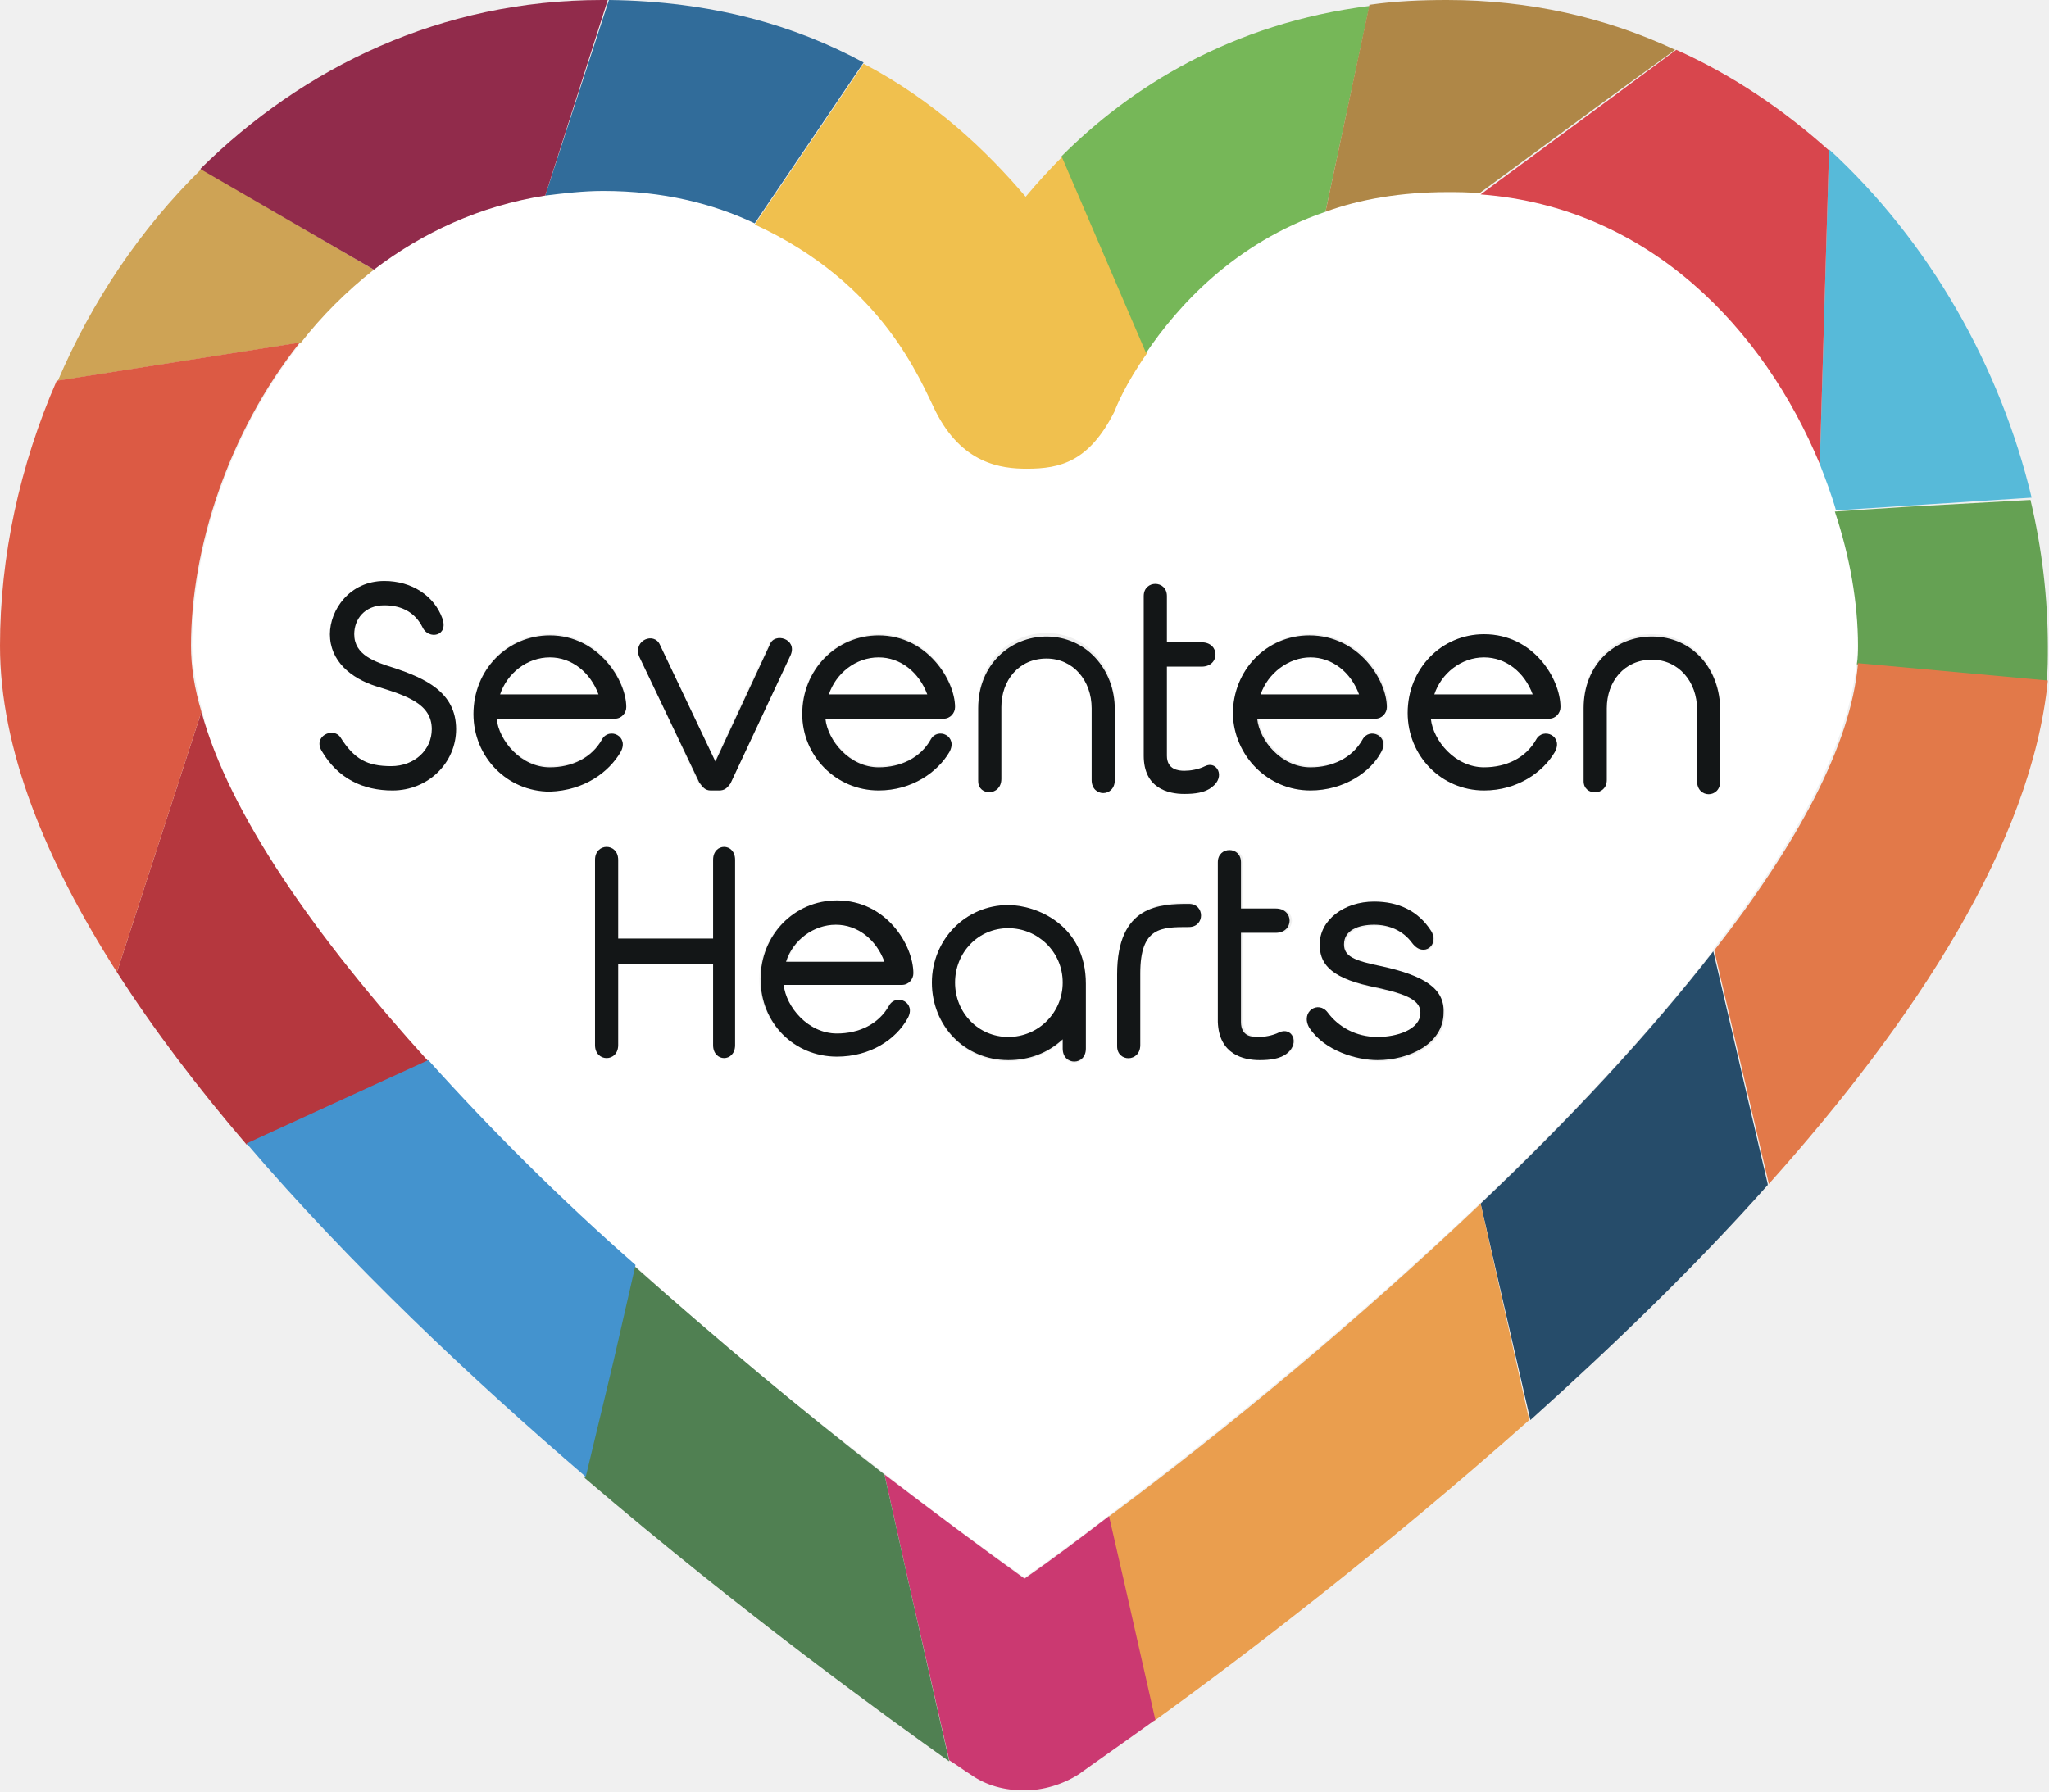
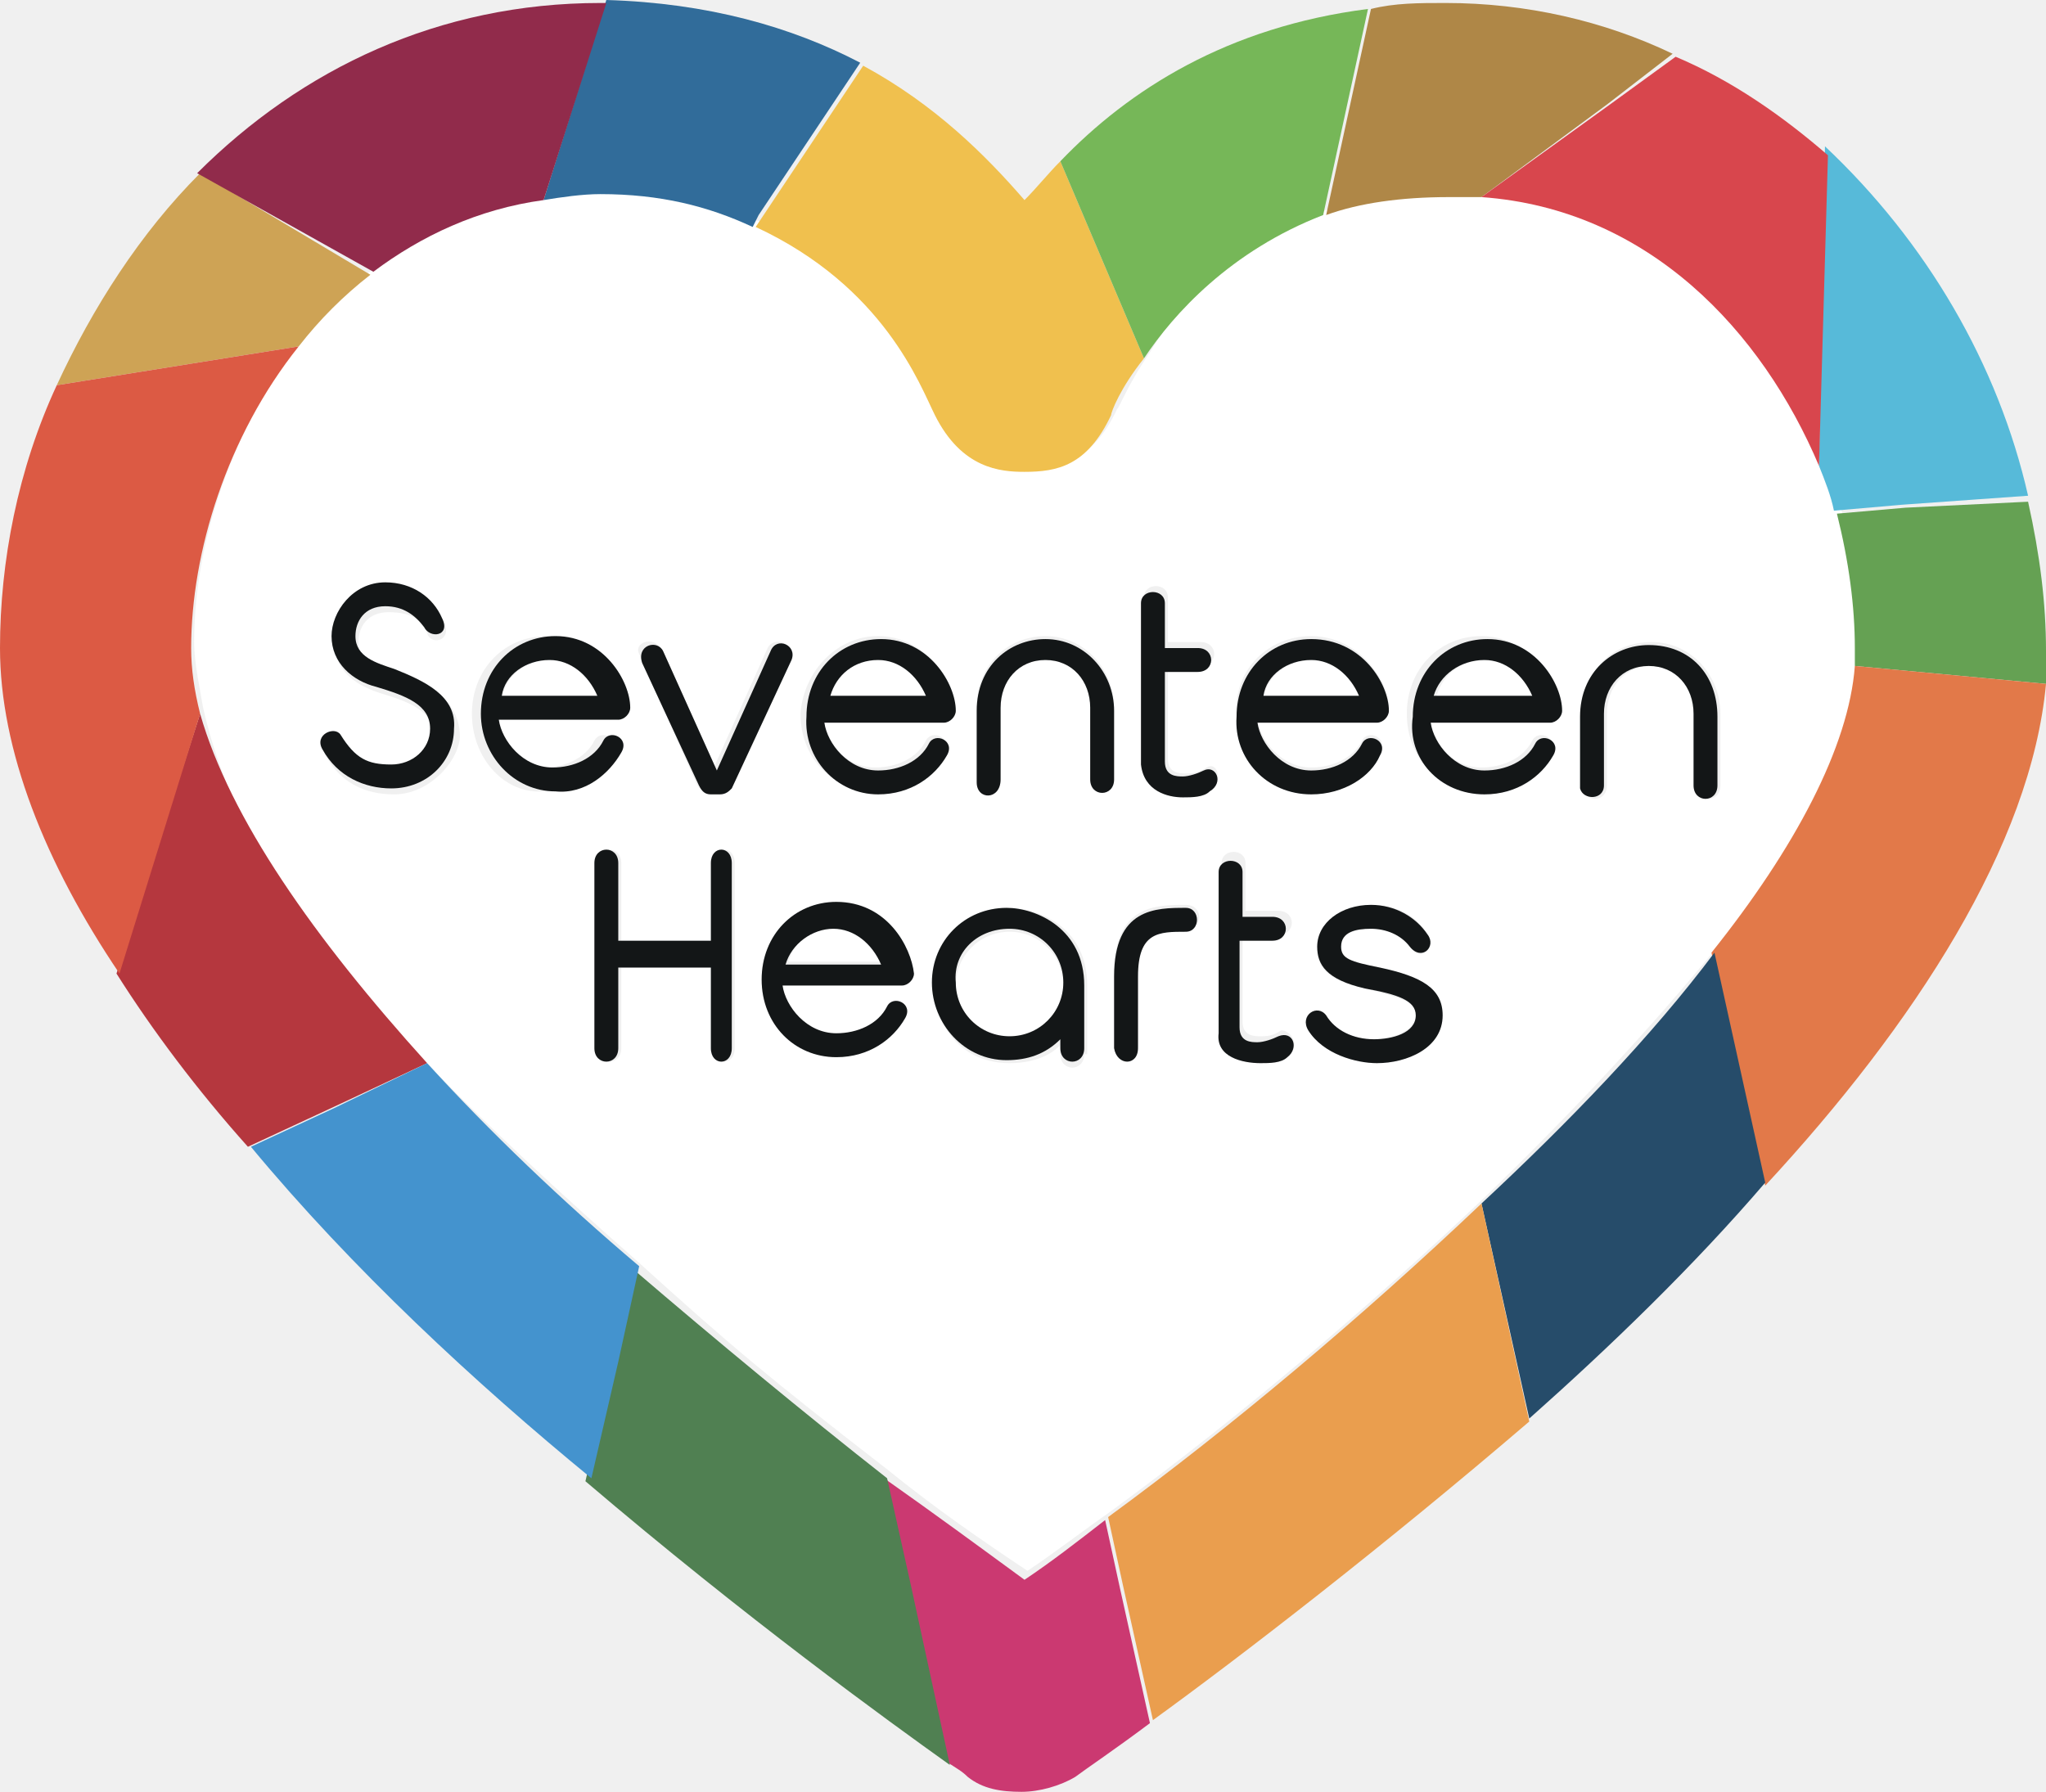
- <svg xmlns="http://www.w3.org/2000/svg" version="1.2" baseProfile="tiny" id="icon" x="0px" y="0px" viewBox="0 0 177 154.8" overflow="visible" xml:space="preserve">
+ <svg xmlns="http://www.w3.org/2000/svg" version="1.1" id="icon" x="0px" y="0px" viewBox="0 0 68.5 60" style="enable-background:new 0 0 68.5 60;" xml:space="preserve">
+   <style type="text/css">
+ 	.st0{fill:#FFFFFF;}
+ 	.st1{fill:#CEA355;}
+ 	.st2{fill:#B5373E;}
+ 	.st3{fill:#65A153;}
+ 	.st4{fill:#E27949;}
+ 	.st5{fill:#264C6A;}
+ 	.st6{fill:#EA9E4E;}
+ 	.st7{fill:#CB3971;}
+ 	.st8{fill:#508052;}
+ 	.st9{fill:#4493CE;}
+ 	.st10{fill:#316C9A;}
+ 	.st11{fill:#912B4B;}
+ 	.st12{fill:#F0C04E;}
+ 	.st13{fill:#76B758;}
+ 	.st14{fill:#AF8747;}
+ 	.st15{fill:#DC5A44;}
+ 	.st16{fill:#57BAD9;}
+ 	.st17{fill:#D8464D;}
+ 	.st18{fill:#131617;}
+ </style>
  <g>
-     <path fill="#FFFFFF" d="M75.9,56.8c-2,0-3.7,1.4-4.3,3.2h8.5C79.4,58.1,77.7,56.8,75.9,56.8z" />
-     <path fill="#FFFFFF" d="M87.1,89.6c2.6,0,4.7-2.1,4.7-4.7c0-2.7-2.1-4.7-4.7-4.7c-2.6,0-4.6,2.1-4.6,4.7   C82.5,87.5,84.5,89.6,87.1,89.6z" />
-     <path fill="#FFFFFF" d="M128.2,56.8c-2,0-3.7,1.4-4.3,3.2h8.5C131.7,58.1,130.1,56.8,128.2,56.8z" />
-     <path fill="#FFFFFF" d="M113.2,56.8c-2,0-3.7,1.3-4.3,3.2h8.5C116.8,58.1,115.1,56.8,113.2,56.8z" />
-     <path fill="#FFFFFF" d="M164.7,43.7C164.7,43.7,164.7,43.7,164.7,43.7l-6.1,0.4L164.7,43.7z" />
-     <path fill="#FFFFFF" d="M72.3,79.9c-2,0-3.7,1.3-4.3,3.2h8.5C75.8,81.1,74.1,79.9,72.3,79.9z" />
-     <polygon fill="#FFFFFF" points="78.5,136.8 78.6,136.8 76.4,127.4  " />
-     <path fill="#FFFFFF" d="M47.5,56.8c-2,0-3.7,1.4-4.3,3.2h8.5C51.1,58.1,49.4,56.8,47.5,56.8z" />
-     <path fill="#FFFFFF" d="M97.1,137.2L97.1,137.2l-1.4-6.1L97.1,137.2z" />
-     <path fill="#FFFFFF" d="M53,16.3c-1.7-0.1-4.3,0.4-5.9,0.6l0,0c-5.7,0.9-10.6,3.2-14.8,6.4c-2.4,1.8-4.5,3.9-6.3,6.3   c-6.2,7.8-9.4,17.8-9.4,26.2c0,1.8,0.5,4.3,0.9,5.7C20.6,75,29.7,84.8,36.5,91.9c5.5,5.8,11.9,11.6,18.3,17.4   c8.3,7.6,11.3,10,21.6,18c4.2,3.3,8.3,6.3,12.1,9c2.3-1.6,4.7-3.4,7.2-5.3c10.5-7.9,21.9-17.3,32.2-27.1   c7.6-7.2,14.5-14.6,20.1-21.8v-0.1c7.1-9.1,11.7-17.7,12.4-24.8h0c0-0.5,0.1-1,0.1-1.6c0-3.7-0.6-7.7-1.8-11.7   c-0.4-1.4-0.9-2.7-1.4-4c-7.2-17.6-18.1-22-29.4-23.4c-3.8-0.5-8.2,0-13.3,1.6c-8,2.5-12.8,8.2-15.5,12.2c-1.8,2.7-2.6,4.7-2.8,5   c-2.1,4.5-4.7,5-7.6,5c-2.2,0-5.6-0.4-7.9-5c-1.3-2.6-4.4-11.3-15.6-16.2C61.2,17.6,57.2,16.5,53,16.3z M113.2,54.8   c4.3,0,6.7,3.9,6.7,6.2c0,0.5-0.4,1-1,1h-10.2c0.2,1.9,2.1,4.2,4.6,4.2c1.9,0,3.7-0.8,4.5-2.4c0.6-1,2.4-0.3,1.6,1.1   c-0.9,1.8-3.2,3.3-6.1,3.3c-3.7,0-6.6-3-6.6-6.7C106.6,57.8,109.5,54.8,113.2,54.8z M75.9,54.8c4.3,0,6.6,3.9,6.6,6.2   c0,0.6-0.4,1-1,1H71.3c0.2,1.9,2.1,4.2,4.6,4.2c1.9,0,3.7-0.8,4.5-2.4c0.6-1,2.3-0.3,1.6,1.1c-1,1.7-3.2,3.3-6.1,3.3   c-3.7,0-6.6-3-6.6-6.7C69.3,57.8,72.2,54.8,75.9,54.8z M57,55.7l4.7,10.1l4.7-10.1c0.4-1.1,2.4-0.5,1.8,0.9L63,67.7   c-0.3,0.4-0.5,0.7-1,0.6h-0.7c-0.5,0-0.7-0.3-1-0.7l-5.1-11C54.7,55.3,56.6,54.6,57,55.7z M33.9,68.3c-2.5,0-4.6-1-6.1-3.4   c-0.8-1.3,1-2.1,1.6-1.2c1.3,1.9,2.3,2.5,4.4,2.5c2,0,3.5-1.4,3.5-3.2c0-2.2-2.2-2.9-4.8-3.7c-2.3-0.7-4-2.2-4-4.5   c0-2.1,1.7-4.6,4.7-4.6c2.4,0,4.3,1.3,5,3.2c0.6,1.6-1.3,1.9-1.7,0.8c-0.6-1.2-1.7-1.9-3.3-1.9c-1.8,0-2.6,1.3-2.6,2.5   c0,1.8,1.7,2.3,3.4,2.9c2.7,0.9,5.4,2.1,5.4,5.4C39.4,65.9,37,68.4,33.9,68.3z M40.9,61.6c0-3.8,2.9-6.8,6.6-6.8   c4.3,0,6.6,3.9,6.6,6.2c0,0.6-0.4,1-1,1H42.9c0.2,1.9,2.1,4.2,4.6,4.2c1.9,0,3.7-0.8,4.5-2.4c0.6-1,2.3-0.3,1.6,1.1   c-1,1.7-3.2,3.3-6.1,3.3C43.8,68.3,40.9,65.3,40.9,61.6z M63.5,90.3c0,1.5-1.9,1.5-1.9,0v-7h-8.2v7c0,1.5-2,1.5-2,0v-16   c0-1.5,2-1.5,2,0v6.8h8.2v-6.8c0-1.5,1.9-1.5,1.9,0V90.3z M77.9,85.1H67.6c0.2,1.9,2.1,4.2,4.6,4.2c2,0,3.7-0.8,4.5-2.4   c0.6-1,2.4-0.3,1.6,1.1c-1,1.8-3.2,3.3-6.1,3.3c-3.7,0-6.6-3-6.6-6.7s2.9-6.8,6.6-6.8c4.3,0,6.6,3.9,6.6,6.2   C78.9,84.6,78.5,85.1,77.9,85.1z M93.8,90.7c0,1.5-2,1.5-2,0v-0.8c-1.3,1.2-2.9,1.8-4.7,1.8c-3.8,0-6.6-3-6.6-6.7   c0-3.7,2.8-6.7,6.6-6.7c2.4,0,6.7,1.7,6.7,6.8V90.7z M96.3,67.3c0,1.5-2,1.5-2,0v-6.2c0-2.4-1.6-4.3-3.9-4.3   c-2.4,0-3.9,1.9-3.9,4.2v6.2c0,1.5-2,1.5-2,0v-6.3c0-3.8,2.8-6.2,5.9-6.2c3.4,0,5.9,2.8,5.9,6.3V67.3z M102.7,80.1   c-2.3,0-4.2,0-4.2,4v6.2c0,1.4-2,1.4-2,0v-6.2c0-5.9,3.7-6.1,6.2-6.1C104.1,78.1,104.1,80.1,102.7,80.1z M104.7,68   c-0.7,0.5-1.6,0.6-2.4,0.6c-1.4,0-3.5-0.5-3.5-3.3V51.5c0-1.4,2-1.4,2,0v4h3c1.6,0,1.6,2.1,0,2.1h-3v7.7c0,1.2,1,1.3,1.5,1.3   c0.5,0,1.1-0.1,1.8-0.4C105.1,65.6,105.9,67.1,104.7,68z M111.3,91c-0.7,0.5-1.6,0.6-2.4,0.6c-1.4,0-3.5-0.5-3.5-3.3V74.5   c0-1.4,2-1.4,2,0v4h3c1.6,0,1.6,2.1,0,2.1h-3v7.7c0,1.2,1,1.3,1.5,1.3s1.1-0.1,1.8-0.4C111.6,88.7,112.4,90.1,111.3,91z    M119.1,91.7c-1.8,0-4.6-0.9-5.9-2.8c-0.8-1.4,0.8-2.4,1.6-1.3c0.9,1.3,2.4,2.1,4.3,2.1c1.6,0,3.7-0.7,3.7-2.1   c0-1.2-1.5-1.7-4.4-2.3c-3.6-0.9-4.3-2.1-4.3-3.6c0-2.1,2-3.7,4.7-3.7c2.1,0,3.8,0.8,4.9,2.5c0.8,1.2-0.7,2.4-1.6,1.1   c-0.8-1.1-1.9-1.6-3.3-1.6c-1.4,0-2.6,0.5-2.6,1.7c0,1,0.8,1.4,3.3,1.9c3.6,0.8,5.3,1.9,5.3,4.1C124.8,90.3,121.8,91.7,119.1,91.7z    M133.8,62.1h-10.2c0.2,1.9,2.1,4.2,4.6,4.2c1.9,0,3.7-0.8,4.5-2.4c0.6-1,2.3-0.3,1.6,1.1c-1,1.7-3.2,3.3-6.1,3.3   c-3.7,0-6.6-3-6.6-6.7c0-3.8,2.9-6.8,6.6-6.8c4.3,0,6.7,3.9,6.6,6.3C134.8,61.6,134.4,62.1,133.8,62.1z M148.6,67.4   c0,1.5-2,1.5-2,0v-6.2c0-2.4-1.6-4.3-3.9-4.3c-2.4,0-3.9,1.9-3.9,4.2v6.2c0,1.5-2,1.5-2,0v-6.3c0-3.8,2.7-6.2,5.9-6.2   c3.4,0,5.9,2.8,5.9,6.4V67.4z" />
-     <path fill="#CEA355" d="M26,29.6c1.8-2.3,3.9-4.4,6.3-6.3l-14.9-8.7c-5.3,5.2-9.5,11.5-12.4,18.3L26,29.6z" />
-     <path fill="#B5373E" d="M17.4,61.5L17.4,61.5L17.4,61.5l-7.3,22.5c3.2,5,7,10,11.2,14.9l7.4-3.4l8.3-3.8   C27.2,80.9,19.8,70.3,17.4,61.5z" />
-     <path fill="#65A153" d="M160.5,55.8c0,0.5,0,1-0.1,1.6l16.4,1.5v0h0c0.1-1,0.1-2,0.1-3c0-4.2-0.5-8.5-1.5-12.7l-10.8,0.6l-6.1,0.4   C159.8,48.1,160.5,52.1,160.5,55.8z" />
-     <path fill="#E27949" d="M176.9,58.8l-16.4-1.5h0c-0.6,7.1-5.3,15.7-12.4,24.8v0.1c0,0,0,0,0,0l4.7,20.1   C165.5,88.1,175.5,72.8,176.9,58.8L176.9,58.8z" />
-     <path fill="#264C6A" d="M148,82.2L148,82.2c-5.6,7.2-12.5,14.6-20.1,21.8l4.3,18.7c7-6.3,14.1-13.1,20.5-20.3v-0.1L148,82.2z" />
-     <path fill="#EA9E4E" d="M127.9,104c-10.3,9.8-21.7,19.3-32.2,27.1l1.4,6.1l2.6,11.5c7.5-5.4,19.8-14.8,32.4-26L127.9,104z" />
-     <path fill="#CB3971" d="M88.5,136.4c-3.9-2.8-7.9-5.8-12.1-9l2.1,9.4l3.5,15.3c0.8,0.5,1.3,0.9,1.8,1.2c1.4,1,3,1.4,4.7,1.4   c1.6,0,3.3-0.5,4.7-1.4c1.1-0.8,3.4-2.4,6.6-4.7l-2.6-11.5l-1.4-6.1C93.2,133,90.8,134.8,88.5,136.4z" />
-     <path fill="#508052" d="M54.8,109.4l-1.9,8.3l-2.4,10c13.8,11.8,26.3,20.8,31.5,24.5l-3.5-15.4l-2.1-9.4   C69.3,121.9,61.9,115.7,54.8,109.4z" />
-     <path fill="#4493CE" d="M37,91.6l-8.3,3.8l-7.4,3.4c8.9,10.4,19.4,20.3,29.3,28.8l2.4-10l1.9-8.3C48.4,103.6,42.3,97.5,37,91.6z" />
-     <path fill="#316C9A" d="M47.1,16.9c1.6-0.2,3.3-0.4,5-0.4c5.2,0,9.5,1.1,13.1,2.8l0.6-0.9l8.8-13c-5.9-3.2-13.1-5.3-22-5.4   L47.1,16.9z" />
-     <path fill="#912B4B" d="M32.3,23.3c4.2-3.2,9.1-5.5,14.8-6.4l0,0L52.5,0c-0.2,0-0.4,0-0.5,0C38.1,0,26.2,5.8,17.3,14.6h0L32.3,23.3   z" />
-     <path fill="#F0C04E" d="M80.8,35.5c2.3,4.6,5.7,5,7.9,5c2.9,0,5.4-0.6,7.6-5c0.1-0.3,0.9-2.3,2.8-5l-7.3-17   c-1.1,1.1-2.2,2.3-3.2,3.5c-3.4-4-7.9-8.3-14-11.5l-8.8,13l-0.6,0.9C76.3,24.5,79.5,32.9,80.8,35.5z" />
-     <path fill="#76B758" d="M99,30.5c2.7-4,7.6-9.5,15.5-12.2l3.8-17.8c0,0,0,0,0.1,0v0C106.3,2,97.6,7.6,91.7,13.5L99,30.5z" />
-     <path fill="#AF8747" d="M114.5,18.3c3-1.1,6.6-1.7,10.5-1.7c0.9,0,1.9,0,2.8,0.1l11-8.1l5.9-4.3C138.7,1.5,132.1,0,125,0   c-2.3,0-4.5,0.1-6.6,0.4c0,0,0,0-0.1,0L114.5,18.3z" />
-     <path fill="#DC5A44" d="M17.4,61.5C17.4,61.5,17.4,61.5,17.4,61.5c-0.6-2-0.9-3.9-0.9-5.7c0-8.4,3.2-18.4,9.4-26.2L4.9,32.9   C1.7,40.2,0,48.1,0,55.8C0,64.7,3.9,74.3,10.1,84v0L17.4,61.5z" />
-     <path fill="#57BAD9" d="M157.2,40.1c0.5,1.3,1,2.6,1.4,4l6.1-0.4l10.8-0.7c-2.7-11.3-8.8-22.1-17.5-30.1L157.2,40.1z" />
-     <path fill="#D8464D" d="M157.2,40.1l0.8-27.1c-3.9-3.5-8.3-6.5-13.2-8.7l-5.8,4.3l-11.1,8.2C142.5,17.9,152.4,28.5,157.2,40.1z" />
-     <path fill="#131617" d="M60.4,67.6c0.3,0.4,0.5,0.7,1,0.7h0.7c0.5,0,0.7-0.2,1-0.6l5.2-11.1c0.6-1.4-1.4-2-1.8-0.9l-4.7,10.1   L57,55.7c-0.5-1.1-2.3-0.4-1.8,1L60.4,67.6z" />
-     <path fill="#131617" d="M34,57.7c-1.6-0.5-3.4-1.1-3.4-2.9c0-1.3,0.9-2.5,2.6-2.5c1.6,0,2.7,0.7,3.3,1.9c0.5,1.1,2.3,0.8,1.7-0.8   c-0.7-1.9-2.6-3.2-5-3.2c-3,0-4.7,2.5-4.7,4.6c0,2.3,1.8,3.8,4,4.5c2.6,0.8,4.8,1.5,4.8,3.7c0,1.8-1.5,3.2-3.5,3.2   c-2.1,0-3.2-0.6-4.4-2.5c-0.6-0.9-2.4-0.1-1.6,1.2c1.4,2.4,3.6,3.4,6.1,3.4c3.1,0,5.5-2.4,5.5-5.3C39.4,59.8,36.7,58.6,34,57.7z" />
-     <path fill="#131617" d="M53.6,65c0.8-1.4-1-2.2-1.6-1.1c-0.9,1.6-2.6,2.4-4.5,2.4c-2.5,0-4.4-2.3-4.6-4.2h10.2c0.6,0,1-0.5,1-1   c0-2.3-2.4-6.2-6.6-6.2c-3.7,0-6.6,3-6.6,6.8c0,3.7,2.9,6.7,6.6,6.7C50.5,68.3,52.6,66.7,53.6,65z M47.5,56.8   c1.9,0,3.5,1.3,4.2,3.2h-8.5C43.8,58.2,45.5,56.8,47.5,56.8z" />
-     <path fill="#131617" d="M75.9,68.3c2.9,0,5.1-1.6,6.1-3.3c0.8-1.4-1-2.2-1.6-1.1c-0.9,1.6-2.6,2.4-4.5,2.4c-2.5,0-4.4-2.3-4.6-4.2   h10.2c0.6,0,1-0.5,1-1c0-2.3-2.4-6.2-6.6-6.2c-3.7,0-6.6,3-6.6,6.8C69.3,65.3,72.2,68.3,75.9,68.3z M75.9,56.8   c1.9,0,3.5,1.3,4.2,3.2h-8.5C72.2,58.2,73.9,56.8,75.9,56.8z" />
-     <path fill="#131617" d="M86.5,67.3v-6.2c0-2.3,1.5-4.2,3.9-4.2c2.3,0,3.9,1.9,3.9,4.3v6.2c0,1.5,2,1.5,2,0v-6.1   c0-3.5-2.5-6.3-5.9-6.3c-3.1,0-5.9,2.4-5.9,6.2v6.3C84.5,68.8,86.5,68.8,86.5,67.3z" />
-     <path fill="#131617" d="M102.3,68.6c0.9,0,1.8-0.1,2.4-0.6c1.2-0.9,0.4-2.3-0.6-1.8c-0.6,0.3-1.3,0.4-1.8,0.4   c-0.5,0-1.5-0.1-1.5-1.3v-7.7h3c1.6,0,1.6-2.1,0-2.1h-3v-4c0-1.4-2-1.4-2,0v13.8C98.8,68.1,100.9,68.6,102.3,68.6z" />
-     <path fill="#131617" d="M113.2,68.3c2.9,0,5.2-1.6,6.1-3.3c0.8-1.4-1-2.2-1.6-1.1c-0.9,1.6-2.6,2.4-4.5,2.4c-2.5,0-4.4-2.3-4.6-4.2   h10.2c0.6,0,1-0.5,1-1c0-2.3-2.4-6.2-6.7-6.2c-3.7,0-6.6,3-6.6,6.8C106.6,65.3,109.5,68.3,113.2,68.3z M113.2,56.8   c1.9,0,3.5,1.3,4.2,3.2h-8.5C109.5,58.2,111.3,56.8,113.2,56.8z" />
-     <path fill="#131617" d="M128.2,68.3c2.9,0,5.1-1.6,6.1-3.3c0.8-1.4-1-2.2-1.6-1.1c-0.9,1.6-2.6,2.4-4.5,2.4c-2.5,0-4.4-2.3-4.6-4.2   h10.2c0.6,0,1-0.5,1-1c0-2.4-2.3-6.3-6.6-6.3c-3.7,0-6.6,3-6.6,6.8C121.6,65.3,124.5,68.3,128.2,68.3z M128.2,56.8   c1.9,0,3.5,1.3,4.2,3.2h-8.5C124.5,58.2,126.2,56.8,128.2,56.8z" />
-     <path fill="#131617" d="M138.8,67.4v-6.2c0-2.3,1.5-4.2,3.9-4.2c2.3,0,3.9,1.9,3.9,4.3v6.2c0,1.5,2,1.5,2,0v-6.1   c0-3.6-2.4-6.4-5.9-6.4c-3.2,0-5.9,2.4-5.9,6.2v6.3C136.8,68.8,138.8,68.8,138.8,67.4z" />
-     <path fill="#131617" d="M61.6,90.3c0,1.5,1.9,1.5,1.9,0v-16c0-1.5-1.9-1.5-1.9,0v6.8h-8.2v-6.8c0-1.5-2-1.5-2,0v16c0,1.5,2,1.5,2,0   v-7h8.2V90.3z" />
-     <path fill="#131617" d="M72.3,77.8c-3.7,0-6.6,3-6.6,6.8c0,3.8,2.9,6.7,6.6,6.7c2.9,0,5.1-1.5,6.1-3.3c0.8-1.4-1-2.2-1.6-1.1   c-0.9,1.6-2.6,2.4-4.5,2.4c-2.5,0-4.4-2.3-4.6-4.2h10.2c0.6,0,1-0.5,1-1C78.9,81.7,76.6,77.8,72.3,77.8z M67.9,83.1   c0.6-1.9,2.4-3.2,4.3-3.2c1.9,0,3.5,1.3,4.2,3.2H67.9z" />
-     <path fill="#131617" d="M80.5,84.9c0,3.7,2.8,6.7,6.6,6.7c1.8,0,3.4-0.6,4.7-1.8v0.8c0,1.5,2,1.5,2,0V85c0-5.1-4.3-6.8-6.7-6.8   C83.4,78.2,80.5,81.2,80.5,84.9z M87.1,80.2c2.5,0,4.7,2,4.7,4.7c0,2.6-2.1,4.7-4.7,4.7c-2.6,0-4.6-2.1-4.6-4.7   C82.5,82.3,84.5,80.2,87.1,80.2z" />
-     <path fill="#131617" d="M98.5,90.3v-6.2c0-4,1.8-4,4.2-4c1.4,0,1.4-2,0-2c-2.5,0-6.2,0.1-6.2,6.1v6.2   C96.5,91.8,98.5,91.8,98.5,90.3z" />
-     <path fill="#131617" d="M108.8,91.6c0.9,0,1.8-0.1,2.4-0.6c1.1-0.9,0.4-2.3-0.7-1.8c-0.6,0.3-1.3,0.4-1.8,0.4s-1.5,0-1.5-1.3v-7.7   h3c1.6,0,1.6-2.1,0-2.1h-3v-4c0-1.4-2-1.4-2,0v13.8C105.3,91.1,107.4,91.6,108.8,91.6z" />
-     <path fill="#131617" d="M119.4,83.5c-2.5-0.5-3.3-0.9-3.3-1.9c0-1.2,1.2-1.7,2.6-1.7c1.3,0,2.5,0.5,3.3,1.6c1,1.3,2.4,0.1,1.6-1.1   c-1.1-1.7-2.8-2.5-4.9-2.5c-2.6,0-4.7,1.6-4.7,3.7c0,1.5,0.7,2.8,4.3,3.6c2.9,0.6,4.4,1.1,4.4,2.3c0,1.5-2.1,2.1-3.7,2.1   c-1.9,0-3.4-0.9-4.3-2.1c-0.8-1.1-2.4-0.1-1.6,1.3c1.3,2,4.1,2.8,5.9,2.8c2.7,0,5.7-1.4,5.7-4.1C124.8,85.4,123,84.3,119.4,83.5z" />
+     <path class="st0" d="M29.4,22.1c-0.8,0-1.4,0.5-1.6,1.2H31C30.7,22.6,30.1,22.1,29.4,22.1z" />
+     <path class="st0" d="M33.8,34.8c1,0,1.8-0.8,1.8-1.8c0-1-0.8-1.8-1.8-1.8c-1,0-1.8,0.8-1.8,1.8C31.9,34,32.7,34.8,33.8,34.8z" />
+     <path class="st0" d="M49.7,22.1c-0.8,0-1.4,0.5-1.6,1.2h3.2C51,22.6,50.4,22.1,49.7,22.1z" />
+     <path class="st0" d="M43.9,22.1c-0.8,0-1.4,0.5-1.6,1.2h3.2C45.2,22.6,44.6,22.1,43.9,22.1z" />
+     <path class="st0" d="M63.8,17L63.8,17l-2.3,0.2L63.8,17z" />
+     <path class="st0" d="M28,31c-0.8,0-1.4,0.5-1.6,1.2h3.2C29.4,31.5,28.7,31,28,31z" />
+     <polygon class="st0" points="30.4,53.1 30.4,53.1 29.6,49.5  " />
+     <path class="st0" d="M18.4,22.1c-0.8,0-1.4,0.5-1.6,1.2h3.2C19.8,22.6,19.2,22.1,18.4,22.1z" />
+     <path class="st0" d="M37.6,53.2L37.6,53.2l-0.5-2.3L37.6,53.2z" />
+     <path class="st0" d="M20.6,6.4c-0.6,0-1.6,0.2-2.3,0.2l0,0C16,6.9,14.1,7.8,12.5,9c-0.9,0.7-1.7,1.5-2.4,2.4   c-2.4,3-3.6,6.9-3.6,10.1c0,0.7,0.2,1.6,0.3,2.2c1.2,5.3,4.8,9,7.4,11.8c2.1,2.2,4.6,4.5,7.1,6.7c3.2,2.9,4.4,3.9,8.4,7   c1.6,1.3,3.2,2.4,4.7,3.4c0.9-0.6,1.8-1.3,2.8-2c4.1-3,8.5-6.7,12.5-10.5c2.9-2.8,5.6-5.7,7.8-8.4l0,0c2.7-3.5,4.6-6.9,4.8-9.6l0,0   c0-0.2,0-0.4,0-0.6c0-1.4-0.2-2.9-0.7-4.6c-0.2-0.5-0.3-1-0.5-1.5c-2.8-6.8-7-8.5-11.4-9c-1.5-0.2-3.1,0-5.2,0.6   c-3.1,1-5,3.1-6,4.8c-0.7,1-1,1.8-1.1,1.9c-0.8,1.7-1.8,1.9-2.9,1.9c-0.8,0-2.1-0.2-3-1.9c-0.5-1-1.7-4.4-6.1-6.3   C23.7,6.9,22.2,6.5,20.6,6.4z M43.9,21.3c1.6,0,2.6,1.5,2.6,2.4c0,0.2-0.2,0.4-0.4,0.4h-4c0.1,0.7,0.8,1.6,1.8,1.6   c0.7,0,1.4-0.3,1.7-0.9c0.2-0.4,0.9-0.1,0.6,0.4c-0.3,0.7-1.2,1.3-2.3,1.3c-1.4,0-2.5-1.1-2.5-2.6C41.3,22.5,42.4,21.3,43.9,21.3z    M29.4,21.3c1.6,0,2.5,1.5,2.5,2.4c0,0.2-0.2,0.4-0.4,0.4h-4c0.1,0.7,0.8,1.6,1.8,1.6c0.7,0,1.4-0.3,1.7-0.9   c0.2-0.4,0.9-0.1,0.6,0.4c-0.4,0.6-1.2,1.3-2.3,1.3c-1.4,0-2.5-1.1-2.5-2.6C26.9,22.5,28,21.3,29.4,21.3z M22.1,21.7l1.8,4l1.8-4   c0.2-0.4,0.9-0.2,0.7,0.3l-2,4.3c-0.1,0.2-0.2,0.3-0.4,0.2h-0.3c-0.2,0-0.3-0.1-0.4-0.3l-1.9-4.3C21.2,21.5,21.9,21.3,22.1,21.7z    M13.2,26.6c-1,0-1.8-0.4-2.3-1.3c-0.3-0.5,0.4-0.8,0.6-0.5c0.5,0.7,0.9,1,1.7,1s1.3-0.5,1.3-1.2c0-0.8-0.8-1.1-1.8-1.4   c-0.9-0.3-1.5-0.8-1.5-1.7c0-0.8,0.6-1.8,1.8-1.8c0.9,0,1.6,0.5,1.9,1.2c0.2,0.6-0.5,0.7-0.6,0.3c-0.2-0.5-0.6-0.7-1.3-0.7   s-1,0.5-1,1c0,0.7,0.6,0.9,1.3,1.1c1,0.3,2.1,0.8,2.1,2.1C15.3,25.6,14.3,26.6,13.2,26.6z M15.8,23.9c0-1.5,1.1-2.6,2.5-2.6   c1.6,0,2.5,1.5,2.5,2.4c0,0.2-0.2,0.4-0.4,0.4h-4c0.1,0.7,0.8,1.6,1.8,1.6c0.7,0,1.4-0.3,1.7-0.9c0.2-0.4,0.9-0.1,0.6,0.4   c-0.4,0.6-1.2,1.3-2.3,1.3C16.9,26.6,15.8,25.4,15.8,23.9z M24.6,35.1c0,0.6-0.7,0.6-0.7,0v-2.7h-3.1v2.7c0,0.6-0.8,0.6-0.8,0v-6.2   c0-0.6,0.8-0.6,0.8,0v2.6h3.1v-2.6c0-0.6,0.7-0.6,0.7,0V35.1z M30.2,33h-4c0.1,0.7,0.8,1.6,1.8,1.6c0.8,0,1.4-0.3,1.7-0.9   c0.2-0.4,0.9-0.1,0.6,0.4c-0.4,0.7-1.2,1.3-2.3,1.3c-1.4,0-2.5-1.1-2.5-2.6c0-1.4,1.1-2.6,2.5-2.6c1.6,0,2.5,1.5,2.5,2.4   C30.5,32.8,30.4,33,30.2,33z M36.3,35.3c0,0.6-0.8,0.6-0.8,0V35c-0.4,0.4-1,0.6-1.7,0.6c-1.5,0-2.5-1.1-2.5-2.6   c0-1.4,1.1-2.6,2.5-2.6c0.9,0,2.6,0.6,2.6,2.6v2.3H36.3z M37.3,26.1c0,0.6-0.8,0.6-0.8,0v-2.4c0-0.9-0.6-1.6-1.5-1.6   c-0.9,0-1.5,0.7-1.5,1.6v2.4c0,0.6-0.8,0.6-0.8,0v-2.4c0-1.5,1.1-2.4,2.3-2.4c1.3,0,2.3,1.1,2.3,2.4V26.1z M39.7,31.1   c-0.9,0-1.6,0-1.6,1.5v2.4c0,0.5-0.8,0.5-0.8,0v-2.4c0-2.3,1.4-2.3,2.4-2.3C40.3,30.3,40.3,31.1,39.7,31.1z M40.5,26.5   c-0.3,0.2-0.6,0.2-0.9,0.2c-0.5,0-1.3-0.2-1.3-1.3V20c0-0.5,0.8-0.5,0.8,0v1.5h1.1c0.6,0,0.6,0.8,0,0.8h-1.1v3.1   c0,0.5,0.4,0.5,0.6,0.5c0.2,0,0.4,0,0.7-0.2C40.7,25.5,41,26,40.5,26.5z M43.1,35.4c-0.2,0.2-0.6,0.2-0.9,0.2   c-0.5,0-1.3-0.2-1.3-1.3v-5.4c0-0.5,0.8-0.5,0.8,0v1.6h1.1c0.6,0,0.6,0.8,0,0.8h-1.2v2.9c0,0.5,0.4,0.5,0.6,0.5   c0.2,0,0.4,0,0.7-0.2C43.2,34.5,43.6,35,43.1,35.4z M46.1,35.6c-0.7,0-1.8-0.3-2.3-1.1c-0.3-0.5,0.3-0.9,0.6-0.5   c0.3,0.5,0.9,0.8,1.6,0.8c0.6,0,1.4-0.3,1.4-0.8c0-0.5-0.6-0.6-1.7-0.9c-1.4-0.3-1.6-0.8-1.6-1.4c0-0.8,0.8-1.4,1.8-1.4   c0.8,0,1.5,0.3,1.9,1c0.3,0.5-0.3,0.9-0.6,0.4c-0.3-0.4-0.7-0.6-1.3-0.6c-0.6,0-1,0.2-1,0.6c0,0.4,0.3,0.5,1.3,0.7   c1.4,0.3,2,0.7,2,1.6C48.3,35.1,47.1,35.6,46.1,35.6z M51.8,24.1h-4c0.1,0.7,0.8,1.6,1.8,1.6c0.7,0,1.4-0.3,1.7-0.9   c0.2-0.4,0.9-0.1,0.6,0.4c-0.4,0.6-1.2,1.3-2.3,1.3c-1.4,0-2.5-1.1-2.5-2.6c0-1.5,1.1-2.6,2.5-2.6c1.6,0,2.6,1.5,2.5,2.4   C52.2,23.9,52.1,24.1,51.8,24.1z M57.6,26.3c0,0.6-0.8,0.6-0.8,0v-2.4c0-0.9-0.6-1.6-1.5-1.6s-1.5,0.7-1.5,1.6v2.4   c0,0.6-0.8,0.6-0.8,0v-2.4c0-1.5,1-2.4,2.3-2.4s2.3,1.1,2.3,2.4V26.3z" />
+     <path class="st1" d="M10,11.6c0.7-0.9,1.5-1.7,2.4-2.4L6.7,5.8c-2,2-3.6,4.5-4.8,7.1L10,11.6z" />
+     <path class="st2" d="M6.7,23.9L6.7,23.9L6.7,23.9l-2.8,8.7c1.2,1.9,2.7,3.9,4.4,5.8l2.8-1.3l3.2-1.5C10.5,31.4,7.7,27.4,6.7,23.9z" />
+     <path class="st3" d="M62.1,21.7c0,0.2,0,0.4,0,0.6l6.4,0.6l0,0l0,0c0-0.4,0-0.8,0-1.1c0-1.6-0.2-3.2-0.6-5L63.8,17l-2.3,0.2   C61.9,18.8,62.1,20.3,62.1,21.7z" />
+     <path class="st4" d="M68.5,22.9l-6.4-0.6l0,0c-0.2,2.7-2,6.1-4.8,9.6l0,0l0,0l1.8,7.8C64.1,34.3,68,28.3,68.5,22.9L68.5,22.9z" />
+     <path class="st5" d="M57.4,31.9L57.4,31.9c-2.1,2.8-4.9,5.7-7.8,8.4l1.6,7.2c2.7-2.4,5.5-5.1,7.9-7.9l0,0L57.4,31.9z" />
+     <path class="st6" d="M49.6,40.3c-4,3.8-8.4,7.5-12.5,10.5l0.5,2.3l1,4.5c2.9-2.1,7.7-5.8,12.6-10L49.6,40.3z" />
+     <path class="st7" d="M34.3,52.9c-1.5-1.1-3-2.2-4.7-3.4l0.8,3.6l1.3,5.9c0.3,0.2,0.5,0.3,0.7,0.5c0.5,0.4,1.1,0.5,1.8,0.5   c0.6,0,1.3-0.2,1.8-0.5c0.4-0.3,1.3-0.9,2.5-1.8l-1-4.5l-0.5-2.3C36.1,51.6,35.2,52.3,34.3,52.9z" />
+     <path class="st8" d="M21.2,42.5l-0.7,3.2l-0.9,3.9c5.4,4.6,10.1,8,12.2,9.5l-1.3-6l-0.8-3.6C26.9,47.3,24,44.9,21.2,42.5z" />
+     <path class="st9" d="M14.3,35.6l-3.1,1.5l-2.8,1.3c3.4,4.1,7.5,7.9,11.4,11.1l0.9-3.9l0.7-3.2C18.8,40.2,16.4,37.9,14.3,35.6z" />
+     <path class="st10" d="M18.2,6.7c0.6-0.1,1.3-0.2,1.9-0.2c2,0,3.6,0.4,5.1,1.1l0.2-0.4l3.4-5.1c-2.3-1.2-5.1-2-8.5-2.1L18.2,6.7z" />
+     <path class="st11" d="M12.5,9.1C14.1,7.9,16,7,18.2,6.7l0,0l2.1-6.6c-0.1,0-0.2,0-0.2,0c-5.4,0-10,2.2-13.5,5.7l0,0L12.5,9.1z" />
+     <path class="st12" d="M31.3,13.9c0.9,1.8,2.2,1.9,3,1.9c1.1,0,2.1-0.2,2.9-1.9c0-0.1,0.3-0.9,1.1-1.9l-2.8-6.6   c-0.4,0.4-0.8,0.9-1.2,1.3c-1.3-1.5-3-3.2-5.4-4.5l-3.4,5.1l-0.2,0.3C29.6,9.6,30.8,12.9,31.3,13.9z" />
+     <path class="st13" d="M38.3,12c1-1.5,2.9-3.6,6-4.8l1.5-6.9l0,0l0,0c-4.7,0.6-8,2.7-10.3,5.1L38.3,12z" />
+     <path class="st14" d="M44.4,7.2c1.1-0.4,2.5-0.6,4.1-0.6c0.3,0,0.7,0,1.1,0l4.2-3.1L56,1.8c-2.3-1.1-4.9-1.7-7.6-1.7   c-0.9,0-1.7,0-2.5,0.2l0,0L44.4,7.2z" />
+     <path class="st15" d="M6.7,23.9L6.7,23.9c-0.2-0.8-0.3-1.5-0.3-2.2c0-3.2,1.2-7.1,3.6-10.1l-8.1,1.3C0.6,15.7,0,18.8,0,21.7   c0,3.4,1.5,7.2,4,10.9l0,0L6.7,23.9z" />
+     <path class="st16" d="M60.9,15.6c0.2,0.5,0.4,1,0.5,1.5l2.3-0.2l4.2-0.3c-1-4.4-3.4-8.5-6.8-11.7L60.9,15.6z" />
+     <path class="st17" d="M60.9,15.6l0.3-10.4c-1.5-1.3-3.2-2.5-5.1-3.3l-2.2,1.6l-4.3,3.1C55.2,7,59,11.1,60.9,15.6z" />
+     <path class="st18" d="M23.4,26.3c0.1,0.2,0.2,0.3,0.4,0.3h0.3c0.2,0,0.3-0.1,0.4-0.2l2-4.3c0.2-0.5-0.5-0.8-0.7-0.3l-1.8,4l-1.8-4   c-0.2-0.4-0.9-0.2-0.7,0.4L23.4,26.3z" />
+     <path class="st18" d="M13.2,22.4c-0.6-0.2-1.3-0.4-1.3-1.1c0-0.5,0.3-1,1-1c0.6,0,1,0.3,1.3,0.7c0.2,0.4,0.9,0.3,0.6-0.3   c-0.3-0.7-1-1.2-1.9-1.2c-1.1,0-1.8,1-1.8,1.8c0,0.9,0.7,1.5,1.5,1.7c1,0.3,1.8,0.6,1.8,1.4c0,0.7-0.6,1.2-1.3,1.2   c-0.8,0-1.2-0.2-1.7-1c-0.2-0.3-0.9,0-0.6,0.5c0.5,0.9,1.4,1.3,2.3,1.3c1.2,0,2.1-0.9,2.1-2C15.3,23.3,14.2,22.8,13.2,22.4z" />
+     <path class="st18" d="M20.8,25.2c0.3-0.5-0.4-0.8-0.6-0.4c-0.3,0.6-1,0.9-1.7,0.9c-1,0-1.7-0.9-1.8-1.6h4c0.2,0,0.4-0.2,0.4-0.4   c0-0.9-0.9-2.4-2.5-2.4c-1.4,0-2.5,1.1-2.5,2.6c0,1.4,1.1,2.6,2.5,2.6C19.6,26.6,20.4,25.9,20.8,25.2z M18.4,22.1   c0.7,0,1.3,0.5,1.6,1.2h-3.2C16.9,22.6,17.6,22.1,18.4,22.1z" />
+     <path class="st18" d="M29.4,26.6c1.1,0,1.9-0.6,2.3-1.3c0.3-0.5-0.4-0.8-0.6-0.4c-0.3,0.6-1,0.9-1.7,0.9c-1,0-1.7-0.9-1.8-1.6h4   c0.2,0,0.4-0.2,0.4-0.4c0-0.9-0.9-2.4-2.5-2.4c-1.4,0-2.5,1.1-2.5,2.6C26.9,25.4,28,26.6,29.4,26.6z M29.4,22.1   c0.7,0,1.3,0.5,1.6,1.2h-3.2C28,22.6,28.6,22.1,29.4,22.1z" />
+     <path class="st18" d="M33.5,26.1v-2.4c0-0.9,0.6-1.6,1.5-1.6s1.5,0.7,1.5,1.6v2.4c0,0.6,0.8,0.6,0.8,0v-2.3c0-1.3-1-2.4-2.3-2.4   c-1.2,0-2.3,0.9-2.3,2.4v2.4C32.7,26.8,33.5,26.8,33.5,26.1z" />
+     <path class="st18" d="M39.6,26.7c0.3,0,0.7,0,0.9-0.2c0.5-0.3,0.2-0.9-0.2-0.7c-0.2,0.1-0.5,0.2-0.7,0.2c-0.2,0-0.6,0-0.6-0.5v-3   h1.1c0.6,0,0.6-0.8,0-0.8H39v-1.5c0-0.5-0.8-0.5-0.8,0v5.4C38.3,26.5,39.1,26.7,39.6,26.7z" />
+     <path class="st18" d="M43.9,26.6c1.1,0,2-0.6,2.3-1.3c0.3-0.5-0.4-0.8-0.6-0.4c-0.3,0.6-1,0.9-1.7,0.9c-1,0-1.7-0.9-1.8-1.6h4   c0.2,0,0.4-0.2,0.4-0.4c0-0.9-0.9-2.4-2.6-2.4c-1.4,0-2.5,1.1-2.5,2.6C41.3,25.4,42.4,26.6,43.9,26.6z M43.9,22.1   c0.7,0,1.3,0.5,1.6,1.2h-3.2C42.4,22.6,43.1,22.1,43.9,22.1z" />
+     <path class="st18" d="M49.7,26.6c1.1,0,1.9-0.6,2.3-1.3c0.3-0.5-0.4-0.8-0.6-0.4c-0.3,0.6-1,0.9-1.7,0.9c-1,0-1.7-0.9-1.8-1.6h4   c0.2,0,0.4-0.2,0.4-0.4c0-0.9-0.9-2.4-2.5-2.4c-1.4,0-2.5,1.1-2.5,2.6C47.1,25.4,48.2,26.6,49.7,26.6z M49.7,22.1   c0.7,0,1.3,0.5,1.6,1.2H48C48.2,22.6,48.9,22.1,49.7,22.1z" />
+     <path class="st18" d="M53.7,26.3v-2.4c0-0.9,0.6-1.6,1.5-1.6s1.5,0.7,1.5,1.6v2.4c0,0.6,0.8,0.6,0.8,0v-2.3c0-1.4-0.9-2.4-2.3-2.4   c-1.2,0-2.3,0.9-2.3,2.4v2.4C53,26.8,53.7,26.8,53.7,26.3z" />
+     <path class="st18" d="M23.8,35.1c0,0.6,0.7,0.6,0.7,0v-6.2c0-0.6-0.7-0.6-0.7,0v2.6h-3.1v-2.6c0-0.6-0.8-0.6-0.8,0v6.2   c0,0.6,0.8,0.6,0.8,0v-2.7h3.1V35.1z" />
+     <path class="st18" d="M28,30.2c-1.4,0-2.5,1.1-2.5,2.6c0,1.5,1.1,2.6,2.5,2.6c1.1,0,1.9-0.6,2.3-1.3c0.3-0.5-0.4-0.8-0.6-0.4   c-0.3,0.6-1,0.9-1.7,0.9c-1,0-1.7-0.9-1.8-1.6h4c0.2,0,0.4-0.2,0.4-0.4C30.5,31.7,29.7,30.2,28,30.2z M26.3,32.3   c0.2-0.7,0.9-1.2,1.6-1.2c0.7,0,1.3,0.5,1.6,1.2H26.3z" />
+     <path class="st18" d="M31.2,32.9c0,1.4,1.1,2.6,2.5,2.6c0.7,0,1.3-0.2,1.8-0.7v0.3c0,0.6,0.8,0.6,0.8,0V33c0-1.9-1.6-2.6-2.6-2.6   C32.3,30.4,31.2,31.5,31.2,32.9z M33.8,31.1c1,0,1.8,0.8,1.8,1.8c0,1-0.8,1.8-1.8,1.8c-1,0-1.8-0.8-1.8-1.8   C31.9,31.9,32.7,31.1,33.8,31.1z" />
+     <path class="st18" d="M38.1,35.1v-2.4c0-1.5,0.7-1.5,1.6-1.5c0.5,0,0.5-0.8,0-0.8c-1,0-2.4,0-2.4,2.3v2.4   C37.4,35.7,38.1,35.7,38.1,35.1z" />
+     <path class="st18" d="M42.2,35.6c0.3,0,0.7,0,0.9-0.2c0.4-0.3,0.2-0.9-0.3-0.7c-0.2,0.1-0.5,0.2-0.7,0.2c-0.2,0-0.6,0-0.6-0.5v-2.9   h1.1c0.6,0,0.6-0.8,0-0.8h-1v-1.5c0-0.5-0.8-0.5-0.8,0v5.4C40.7,35.4,41.6,35.6,42.2,35.6z" />
+     <path class="st18" d="M46.2,32.4c-1-0.2-1.3-0.3-1.3-0.7c0-0.5,0.5-0.6,1-0.6c0.5,0,1,0.2,1.3,0.6c0.4,0.5,0.9,0,0.6-0.4   c-0.4-0.6-1.1-1-1.9-1c-1,0-1.8,0.6-1.8,1.4c0,0.6,0.3,1.1,1.6,1.4c1.1,0.2,1.7,0.4,1.7,0.9c0,0.6-0.8,0.8-1.4,0.8   c-0.7,0-1.3-0.3-1.6-0.8c-0.3-0.4-0.9,0-0.6,0.5c0.5,0.8,1.6,1.1,2.3,1.1c1,0,2.2-0.5,2.2-1.6C48.3,33.1,47.6,32.7,46.2,32.4z" />
  </g>
</svg>
